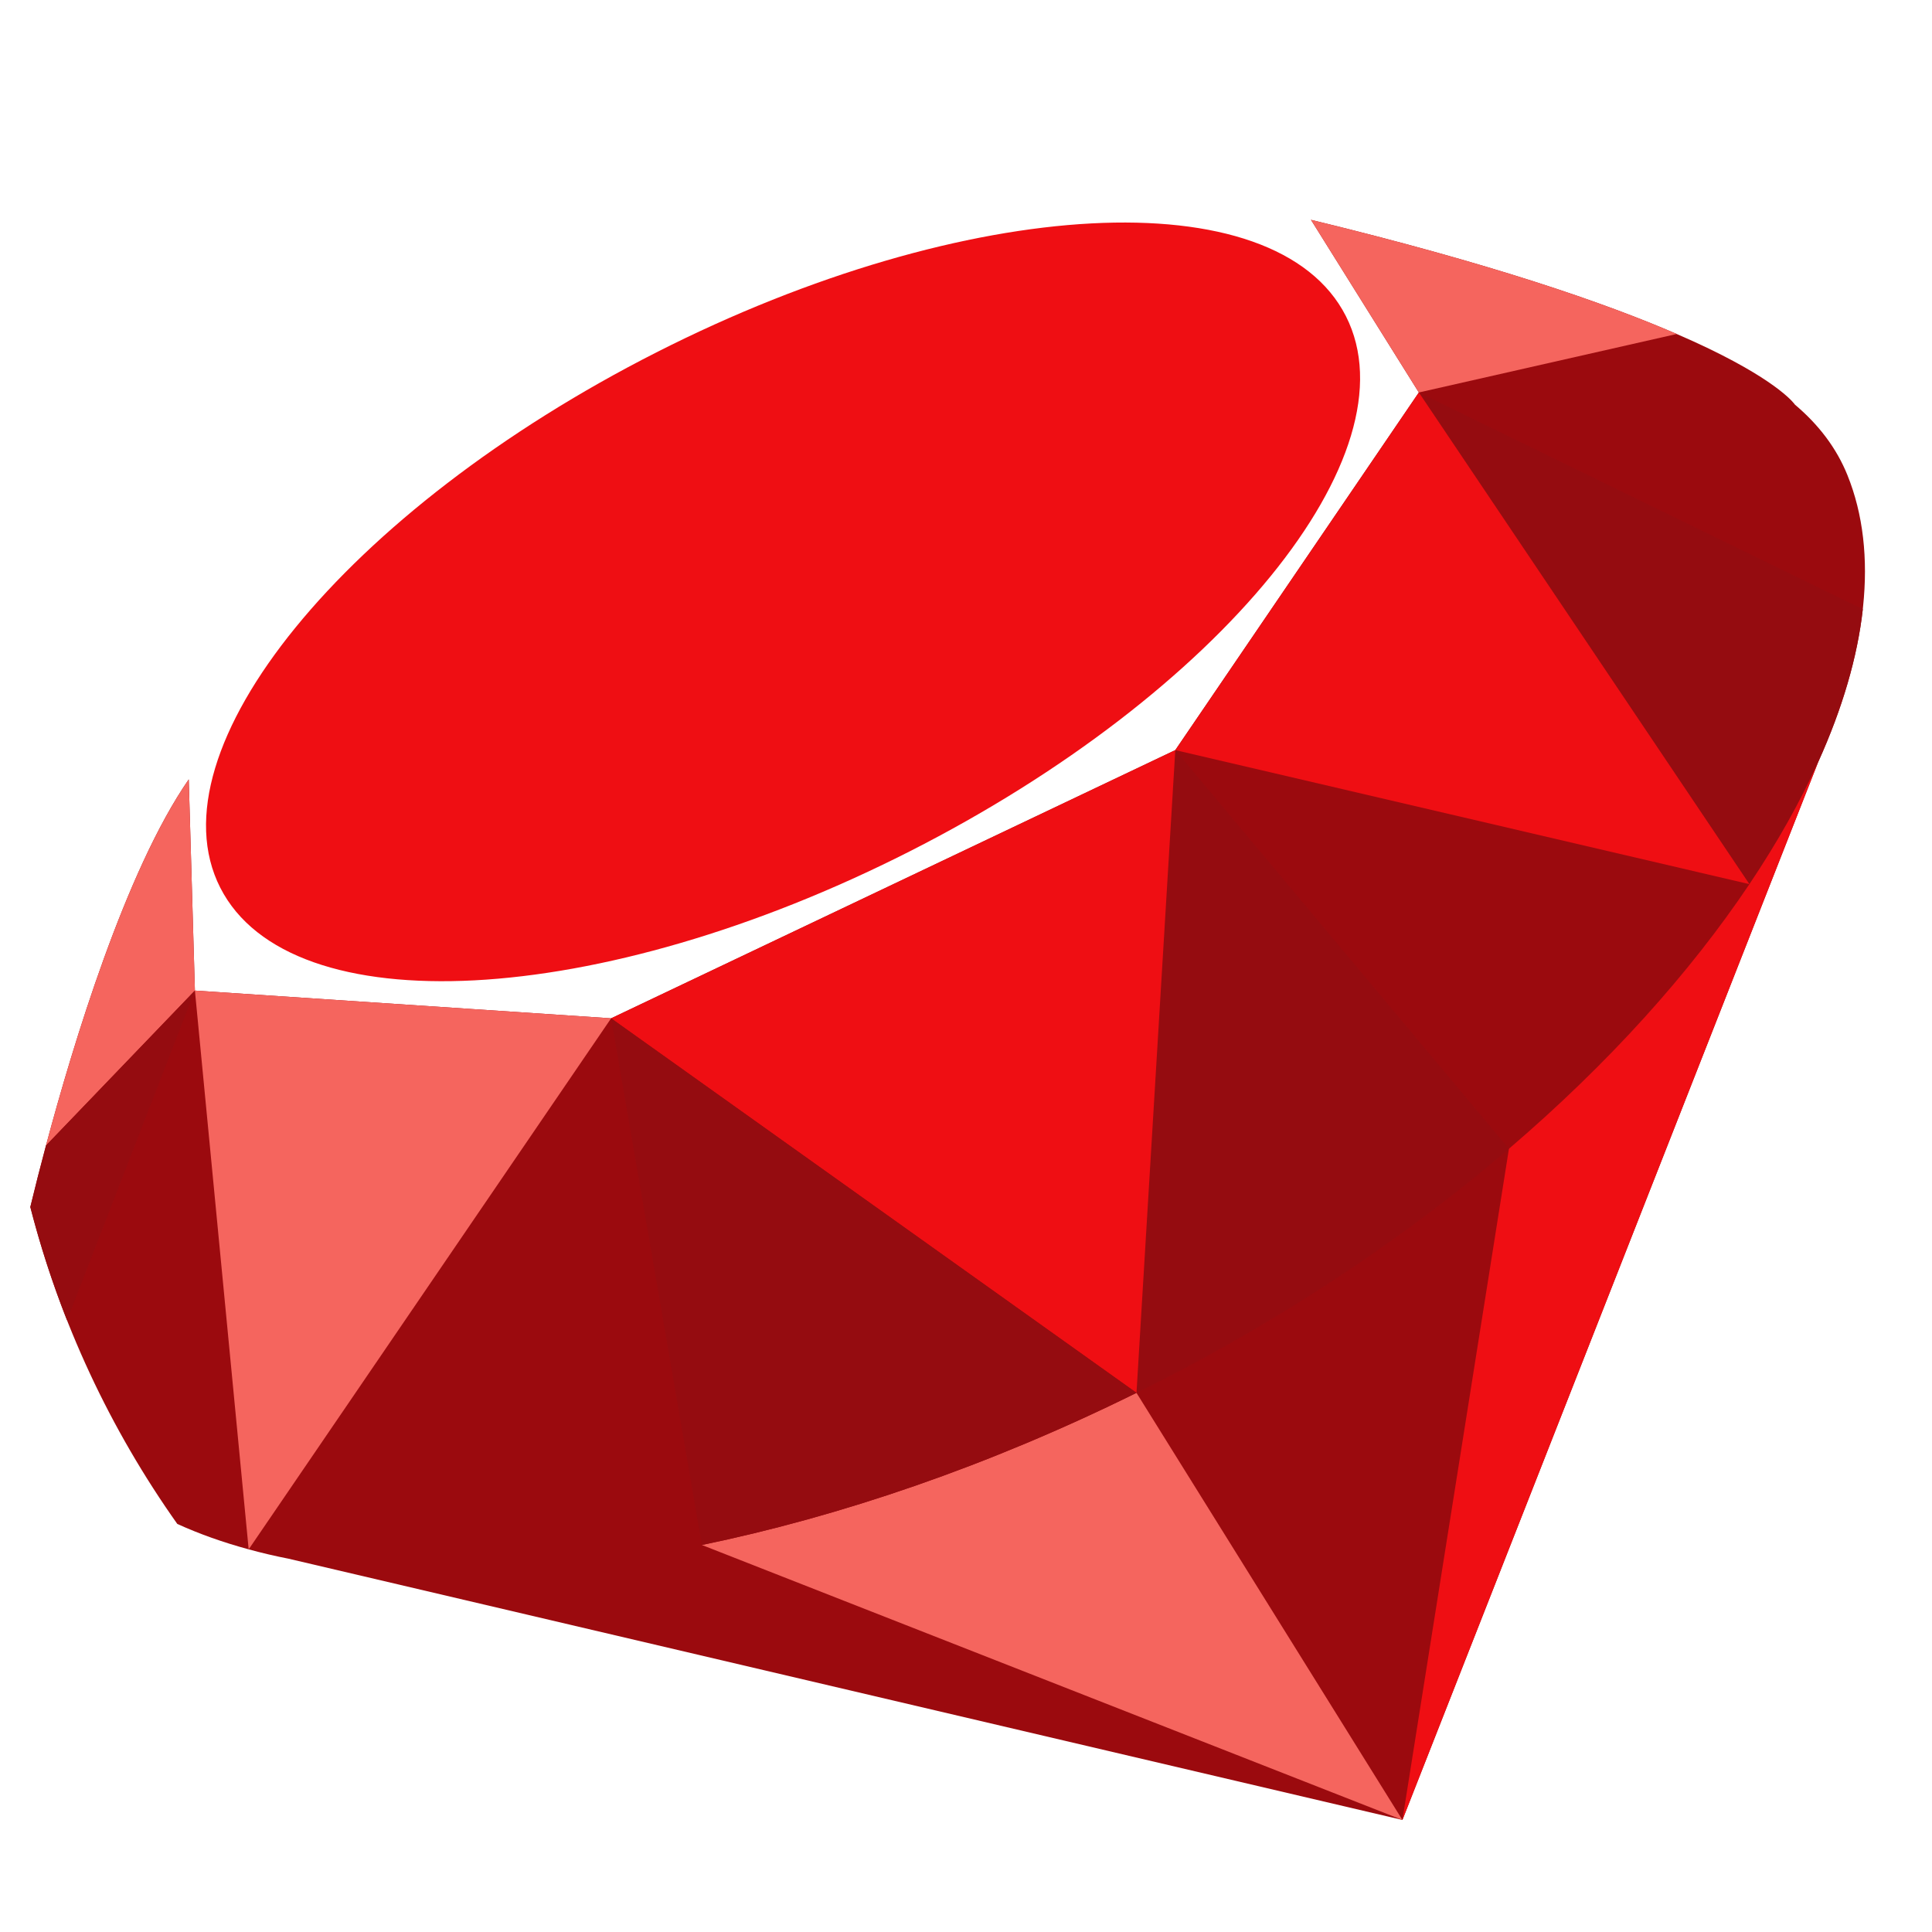
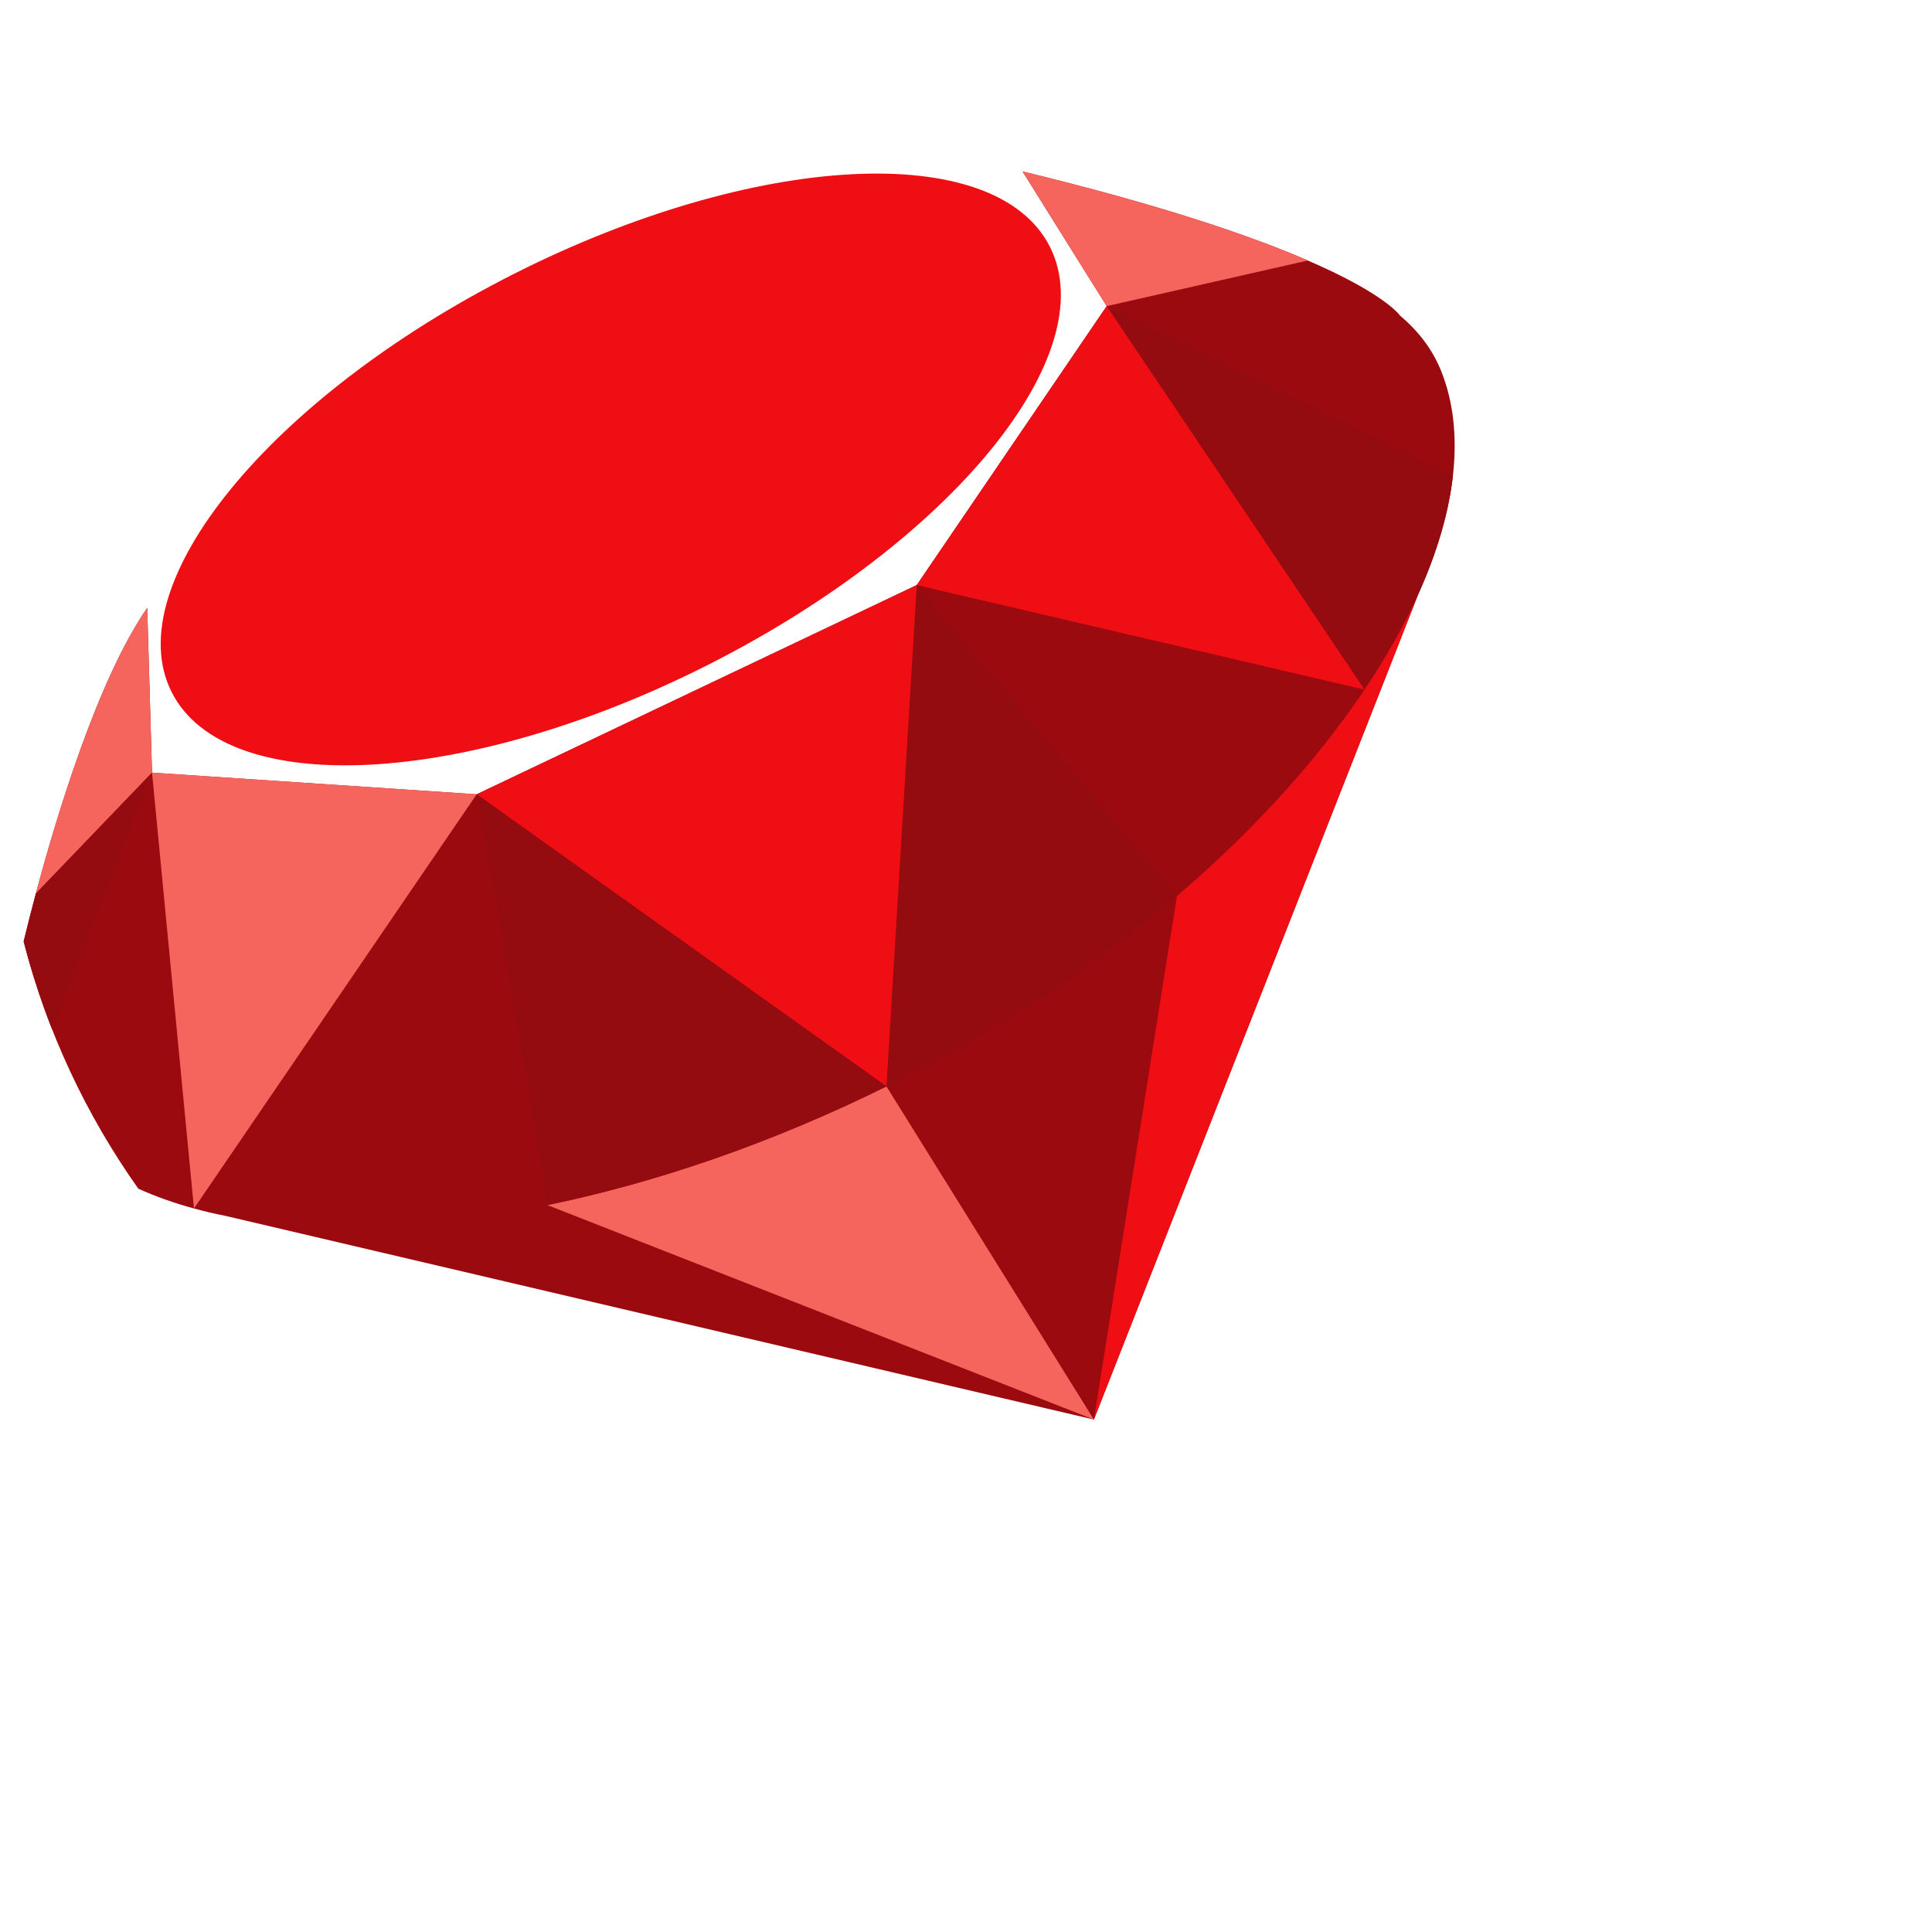
- <svg xmlns="http://www.w3.org/2000/svg" width="512" height="512" fill="none">
-   <path d="m493.725 160.831-.063.616c-1.411 12.654-5.402 26.269-11.776 40.396l-.01.01L371.66 482.304 76.455 413.069a143.392 143.392 0 0 1-10.553-2.476c-6.781-1.839-13.093-4.086-18.902-6.729h-.01c-17.742-25.046-31.107-53.415-38.954-83.989a659.198 659.198 0 0 1 4.148-16.29c7.168-26.843 21.096-72.85 37.836-97.04l1.63 55.965 110.299 7.356 149.514-71.084 64.543-94.772-28.588-45.756c47.689 11.567 77.908 22.016 96.935 30.26a220.759 220.759 0 0 1 8.558 3.897c19.111 9.226 22.779 14.838 22.779 14.838 6.301 5.308 11.024 11.536 13.897 18.662 4.18 10.344 5.486 22.141 4.138 34.92Z" fill="#9B0A0E" />
-   <path d="M356.676 83.778c-18.538-36.515-100.347-32.214-182.724 9.607-82.377 41.822-134.129 105.327-115.59 141.842 18.537 36.515 100.346 32.214 182.723-9.608 82.377-41.821 134.129-105.326 115.591-141.841Z" fill="#EF0E13" />
-   <path d="m301.18 369.117 70.476 113.191-185.652-72.87c36.652-7.566 76.008-20.941 115.176-40.321ZM50.02 206.546l1.633 55.966-39.47 41.072c7.173-26.84 21.095-72.847 37.836-97.038Z" fill="#F5655E" />
-   <path d="m51.649 262.51-33.886 87.374a253.298 253.298 0 0 1-9.728-30.009v-.01a695.99 695.99 0 0 1 4.148-16.279l39.466-41.076Zm324.363-158.501 117.651 57.437c-1.414 12.656-5.4 26.268-11.781 40.402l-.008.008c-4.771 10.589-10.891 21.472-18.261 32.452l-87.601-130.299Z" fill="#950C10" />
-   <path d="m481.873 201.856-110.216 280.45 28.228-177.874c26.422-22.607 47.951-46.595 63.728-70.125 7.37-10.981 13.488-21.864 18.26-32.451Z" fill="#EF0E13" />
-   <path d="m376.012 104.009 87.601 130.299-152.147-35.523 64.546-94.776Z" fill="#EF0E13" />
-   <path d="m444.355 88.51-68.344 15.499-28.596-45.761c47.69 11.577 77.912 22.019 96.94 30.262Z" fill="#F5655E" />
-   <path d="m311.466 198.785 88.418 105.65c-26.594 22.762-58.139 44.127-93.786 62.225-1.643.834-3.276 1.65-4.918 2.46l10.286-170.335Z" fill="#950C10" />
-   <path d="M311.466 198.785 301.18 369.117l-139.229-99.252 149.515-71.08Z" fill="#EF0E13" />
-   <path d="m161.951 269.865 139.228 99.252c-39.168 19.38-78.524 32.754-115.176 40.321l-24.052-139.573Z" fill="#950C10" />
-   <path d="M161.951 269.865 65.902 410.598 51.653 262.512l110.298 7.353Z" fill="#F5655E" />
+ <svg xmlns="http://www.w3.org/2000/svg" width="512" height="512" fill="none" viewBox="0 0 512 512">
+   <g transform="scale(0.78)">
+     <path d="m493.725 160.831-.063.616c-1.411 12.654-5.402 26.269-11.776 40.396l-.01.01L371.66 482.304 76.455 413.069a143.392 143.392 0 0 1-10.553-2.476c-6.781-1.839-13.093-4.086-18.902-6.729h-.01c-17.742-25.046-31.107-53.415-38.954-83.989a659.198 659.198 0 0 1 4.148-16.29c7.168-26.843 21.096-72.85 37.836-97.04l1.63 55.965 110.299 7.356 149.514-71.084 64.543-94.772-28.588-45.756c47.689 11.567 77.908 22.016 96.935 30.26a220.759 220.759 0 0 1 8.558 3.897c19.111 9.226 22.779 14.838 22.779 14.838 6.301 5.308 11.024 11.536 13.897 18.662 4.18 10.344 5.486 22.141 4.138 34.92Z" fill="#9B0A0E" />
+     <path d="M356.676 83.778c-18.538-36.515-100.347-32.214-182.724 9.607-82.377 41.822-134.129 105.327-115.59 141.842 18.537 36.515 100.346 32.214 182.723-9.608 82.377-41.821 134.129-105.326 115.591-141.841Z" fill="#EF0E13" />
+     <path d="m301.18 369.117 70.476 113.191-185.652-72.87c36.652-7.566 76.008-20.941 115.176-40.321ZM50.02 206.546l1.633 55.966-39.47 41.072c7.173-26.84 21.095-72.847 37.836-97.038Z" fill="#F5655E" />
+     <path d="m51.649 262.51-33.886 87.374a253.298 253.298 0 0 1-9.728-30.009v-.01a695.99 695.99 0 0 1 4.148-16.279l39.466-41.076Zm324.363-158.501 117.651 57.437c-1.414 12.656-5.4 26.268-11.781 40.402l-.008.008c-4.771 10.589-10.891 21.472-18.261 32.452l-87.601-130.299Z" fill="#950C10" />
+     <path d="m481.873 201.856-110.216 280.45 28.228-177.874c26.422-22.607 47.951-46.595 63.728-70.125 7.37-10.981 13.488-21.864 18.26-32.451Z" fill="#EF0E13" />
+     <path d="m376.012 104.009 87.601 130.299-152.147-35.523 64.546-94.776Z" fill="#EF0E13" />
+     <path d="m444.355 88.51-68.344 15.499-28.596-45.761c47.69 11.577 77.912 22.019 96.94 30.262Z" fill="#F5655E" />
+     <path d="m311.466 198.785 88.418 105.65c-26.594 22.762-58.139 44.127-93.786 62.225-1.643.834-3.276 1.65-4.918 2.46l10.286-170.335Z" fill="#950C10" />
+     <path d="M311.466 198.785 301.18 369.117l-139.229-99.252 149.515-71.08Z" fill="#EF0E13" />
+     <path d="m161.951 269.865 139.228 99.252c-39.168 19.38-78.524 32.754-115.176 40.321l-24.052-139.573Z" fill="#950C10" />
+     <path d="M161.951 269.865 65.902 410.598 51.653 262.512l110.298 7.353Z" fill="#F5655E" />
+   </g>
</svg>
